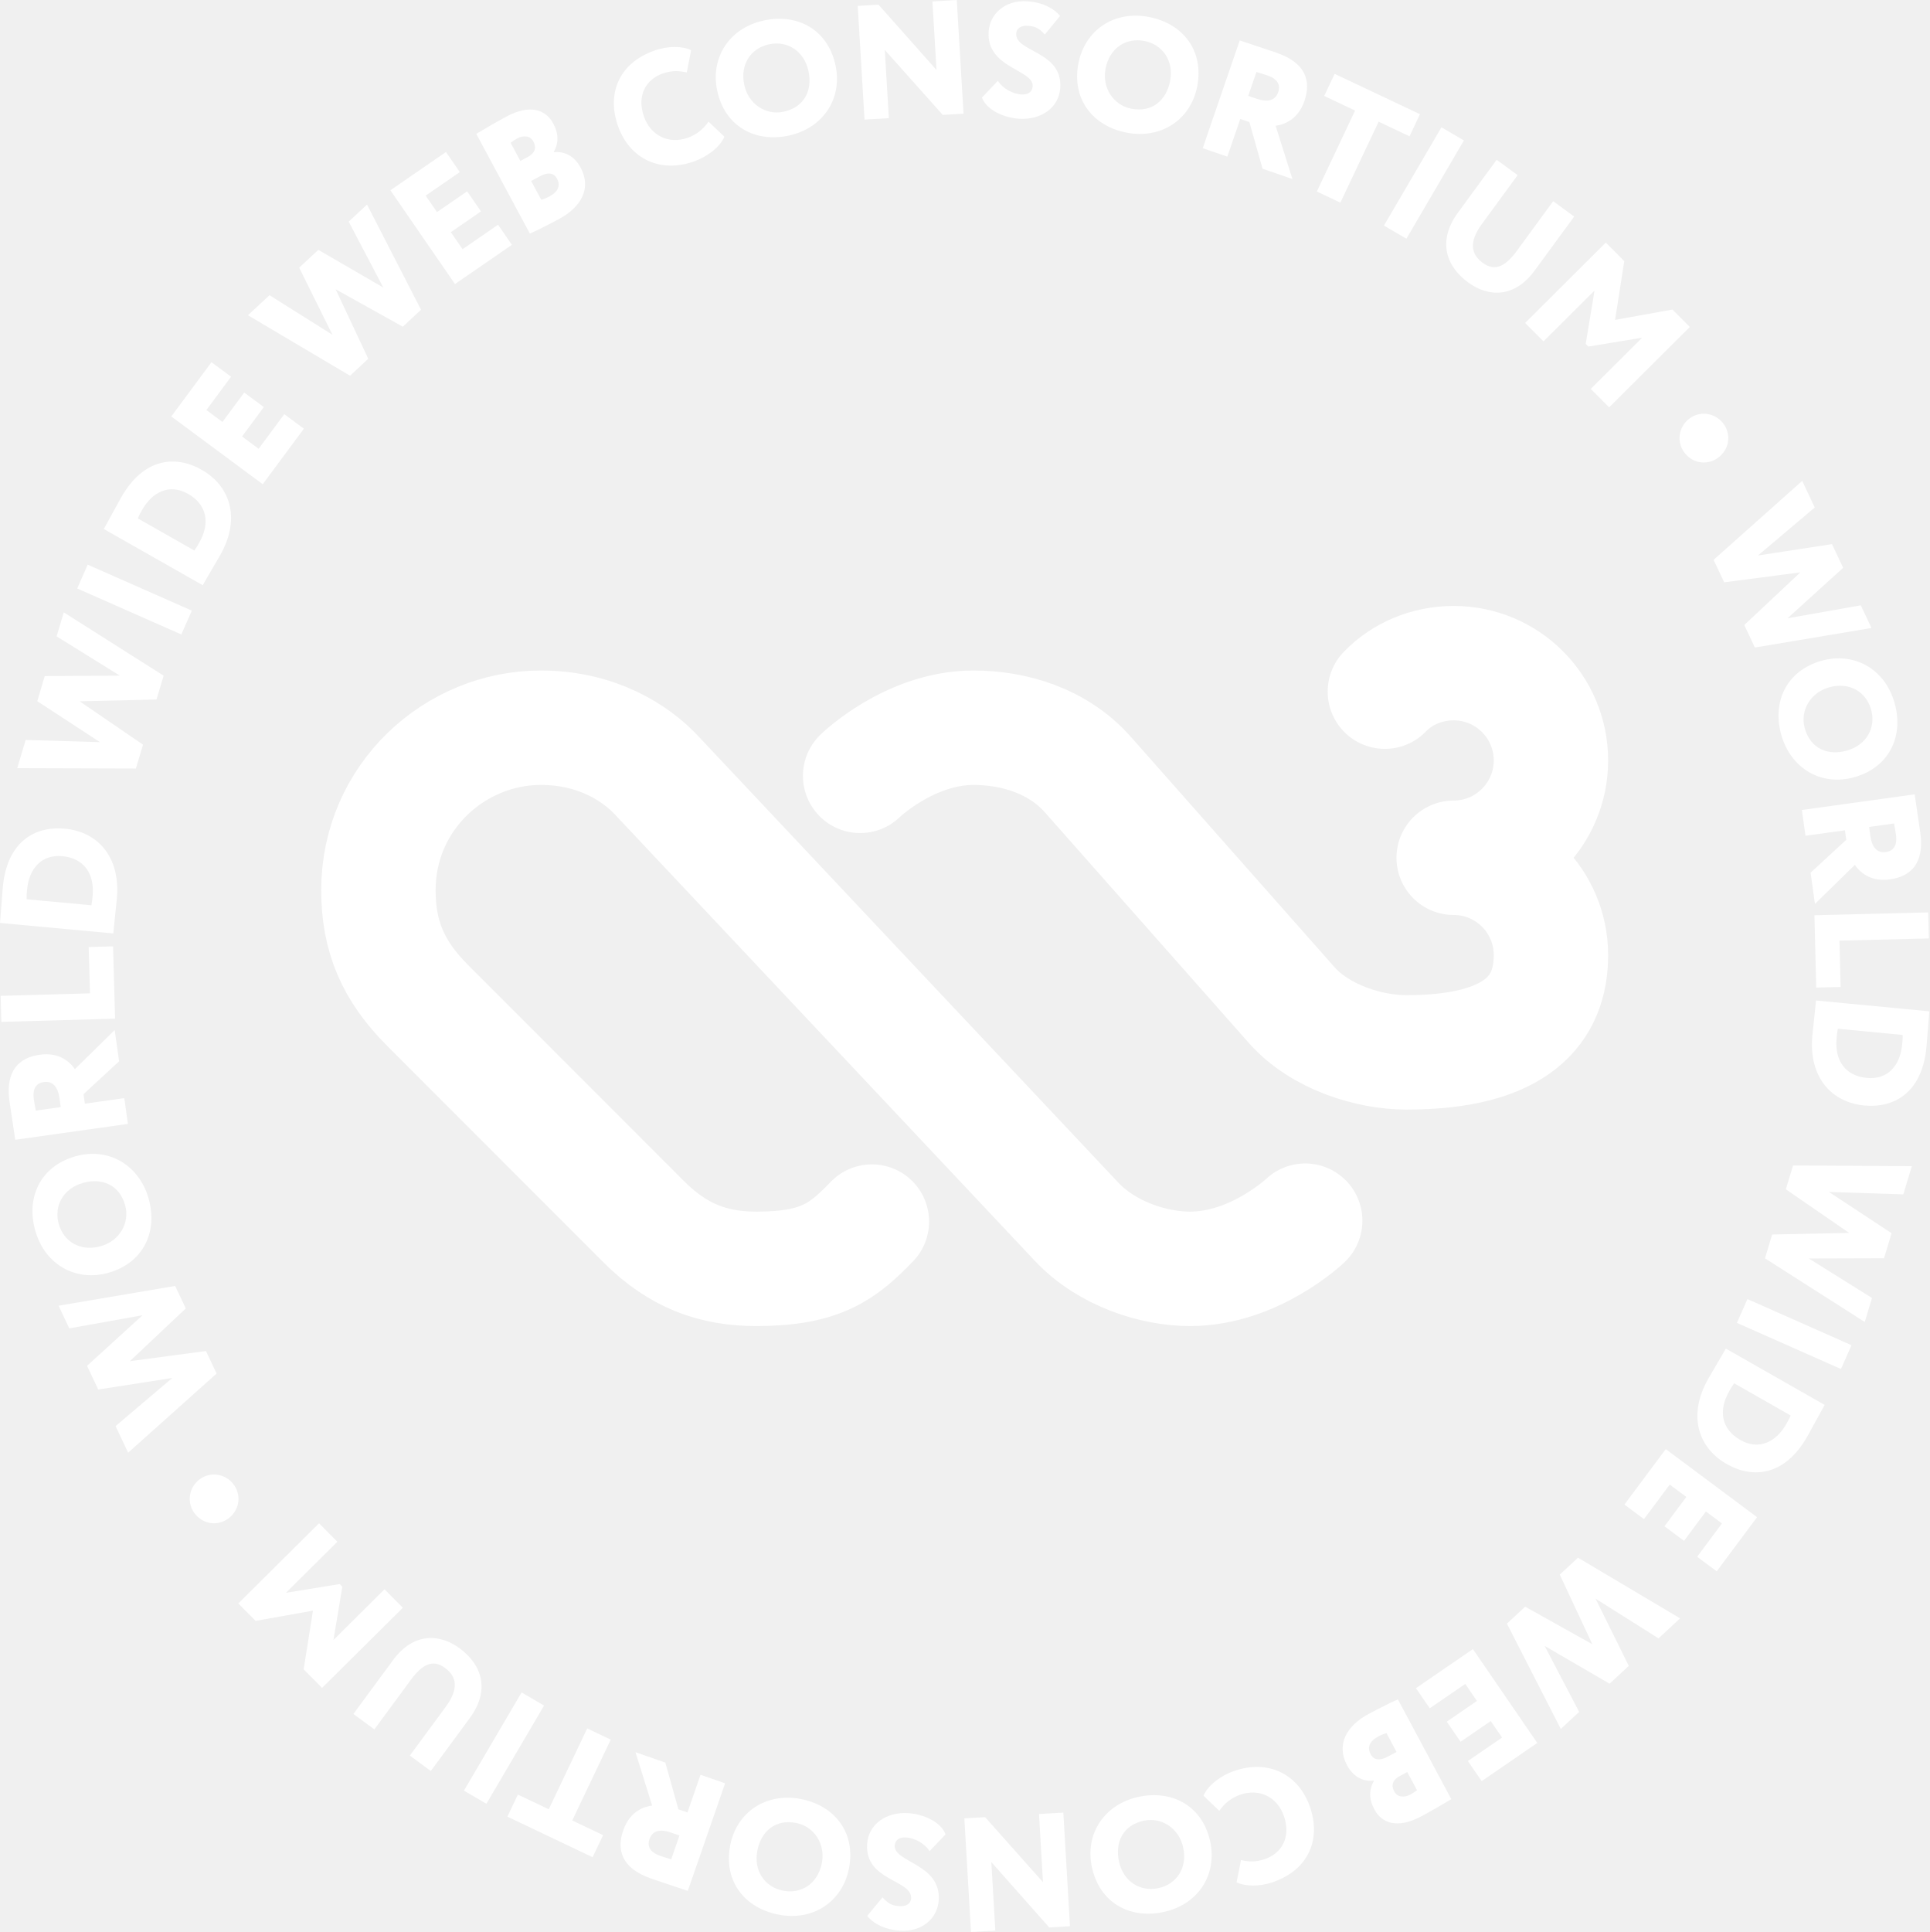
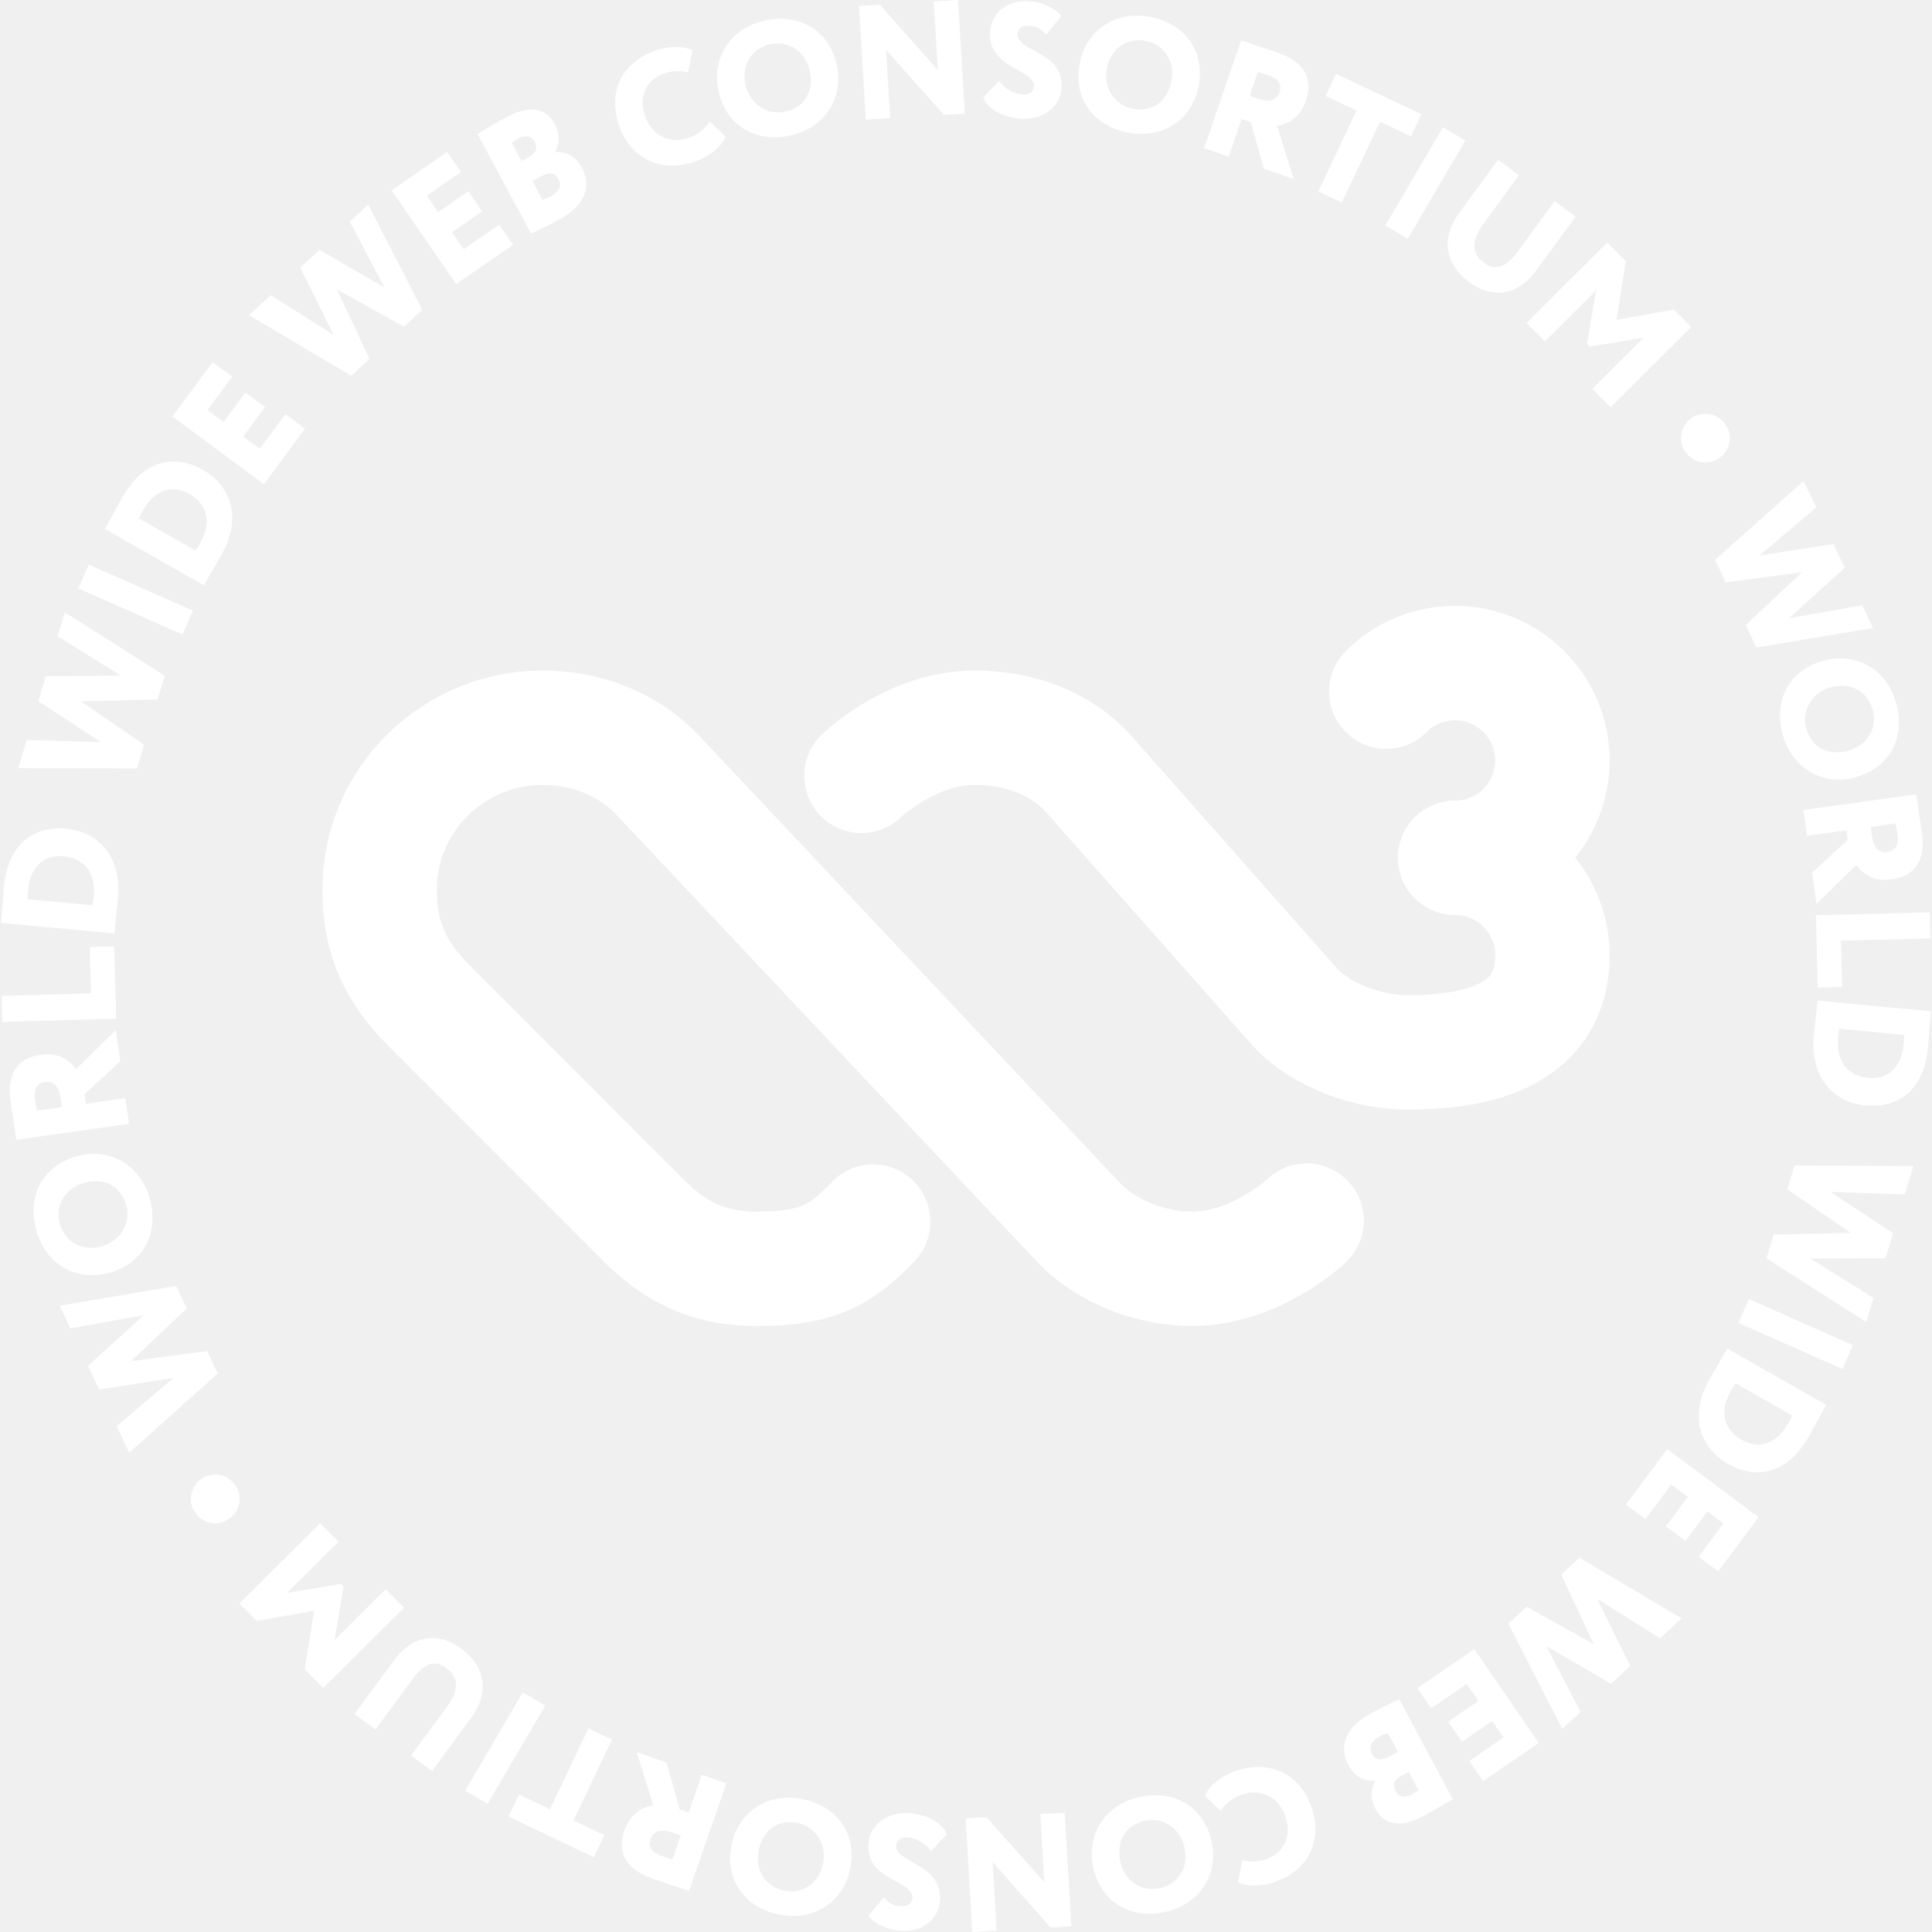
- <svg xmlns="http://www.w3.org/2000/svg" width="59.933" height="60" version="1.1" viewBox="0 0 44.95 45" id="svg98" xml:space="preserve">
+ <svg xmlns="http://www.w3.org/2000/svg" width="120" height="120" version="1.1" viewBox="0 0 120 120" id="svg98" xml:space="preserve">
  <defs id="defs102" />
-   <g aria-label="WORLD WIDE WEB CONSORTIUM" transform="matrix(0.2006539,0,0,0.2006539,-12.65709,-13.28465)" id="g96">
-     <path id="polygon4" style="fill:#ffffff;fill-opacity:1" d="M 76.496,231.749 77.958,234.836 88.229,225.649 86.993,223.037 78.152,224.216 84.65,218.091 83.414,215.48 69.879,217.775 71.124,220.403 79.634,218.877 73.184,224.754 74.484,227.5 83.083,226.163 Z" />
-     <path d="M 75.677,213.949 C 79.73,212.795 81.431,209.187 80.33,205.318 79.226,201.449 75.678,199.335 71.827,200.434 67.776,201.588 66.074,205.195 67.176,209.063 68.33,213.116 71.99,215.001 75.677,213.949 Z M 69.901,208.289 C 69.317,206.234 70.383,204.184 72.707,203.521 74.851,202.91 76.916,203.678 77.604,206.094 78.183,208.128 76.979,210.24 74.799,210.861 72.473,211.525 70.501,210.396 69.901,208.289 Z" style="fill:#ffffff;fill-opacity:1" id="path6" />
-     <path d="M 77.51,193.678 72.932,194.324 72.776,193.222 76.908,189.398 76.395,185.774 71.775,190.313 C 71.32,189.653 70.119,188.296 67.691,188.64 65.278,188.98 63.683,190.5 64.185,194.069 64.237,194.444 64.747,197.783 64.85,198.512 L 77.931,196.669 77.51,193.678 Z M 67.231,195.126 C 67.125,194.513 67.073,194.274 67.01,193.822 66.807,192.385 67.445,191.913 68.175,191.811 69.277,191.656 69.815,192.495 69.977,193.635 L 70.13,194.718 Z" style="fill:#ffffff;fill-opacity:1" id="path8" />
-     <path id="polygon10" style="fill:#ffffff;fill-opacity:1" d="M 63.235,184.825 76.441,184.453 76.207,176.058 73.377,176.138 73.528,181.515 63.152,181.805 Z" />
-     <path d="M 76.267,174.239 C 76.383,172.98 76.579,171.253 76.644,170.557 77.107,165.538 74.295,162.736 70.611,162.4 67.115,162.075 63.89,163.92 63.406,169.183 63.326,170.047 63.167,172.383 63.103,173.079 L 63.079,173.343 76.237,174.558 76.267,174.239 Z M 73.833,170.203 C 73.794,170.635 73.769,170.899 73.695,171.29 L 66.176,170.596 C 66.153,170.215 66.192,169.801 66.223,169.481 66.447,167.037 67.891,165.371 70.316,165.593 72.816,165.826 74.073,167.608 73.833,170.203 Z" style="fill:#ffffff;fill-opacity:1" id="path12" />
-     <path id="polygon14" style="fill:#ffffff;fill-opacity:1" d="M 66.059,152.102 65.079,155.374 78.857,155.415 79.684,152.65 72.325,147.613 81.251,147.405 82.079,144.64 70.485,137.291 69.652,140.075 76.998,144.635 68.275,144.687 67.405,147.6 74.69,152.357 Z" />
-     <path id="rect16" style="fill:#ffffff;fill-opacity:1" transform="rotate(-66.18191,78.69792,135.8039)" d="M 77.187,129.196 H 80.209 V 142.411 H 77.187 Z" />
-     <path d="M 86.776,133.86 C 87.403,132.76 88.293,131.269 88.639,130.661 91.127,126.279 89.717,122.569 86.499,120.742 83.447,119.01 79.751,119.362 77.142,123.958 76.711,124.713 75.606,126.777 75.261,127.382 L 75.131,127.613 86.619,134.138 86.776,133.86 Z M 85.65,130.114 79.084,126.384 C 79.219,126.03 79.426,125.668 79.584,125.39 80.797,123.257 82.798,122.33 84.915,123.534 87.098,124.774 87.507,126.917 86.221,129.182 86.008,129.559 85.877,129.788 85.65,130.114 Z" style="fill:#ffffff;fill-opacity:1" id="path18" />
-     <path id="polygon20" style="fill:#ffffff;fill-opacity:1" d="M 82.969,114.547 93.584,122.415 98.362,115.969 96.087,114.283 93.108,118.301 91.183,116.875 93.71,113.462 91.437,111.775 88.906,115.189 87.042,113.806 89.908,109.937 87.633,108.252 Z" />
-     <path id="polygon22" style="fill:#ffffff;fill-opacity:1" d="M 94.37,100.474 91.869,102.8 103.724,109.819 105.838,107.854 102.048,99.782 109.849,104.13 111.964,102.161 105.694,89.954 103.565,91.931 107.584,99.586 100.04,95.208 97.814,97.277 101.681,105.07 Z" />
-     <path id="polygon24" style="fill:#ffffff;fill-opacity:1" d="M 108.406,88.293 115.906,99.179 122.514,94.627 120.907,92.292 116.785,95.132 115.424,93.158 118.923,90.747 117.317,88.415 113.819,90.826 112.501,88.915 116.466,86.181 114.859,83.85 Z" />
-     <path d="M 127.995,91.622 C 130.524,90.263 131.803,88.097 130.489,85.653 129.684,84.155 128.414,83.746 127.396,83.885 L 127.378,83.852 C 127.94,82.822 127.967,81.757 127.315,80.542 126.447,78.931 124.629,78.258 121.853,79.75 120.587,80.431 119.011,81.364 118.38,81.745 L 124.6,93.318 C 125.317,93.018 126.883,92.219 127.995,91.622 Z M 127.757,86.948 C 128.177,87.731 127.903,88.456 126.871,89.01 126.372,89.279 126.13,89.345 125.92,89.394 L 124.75,87.215 125.781,86.662 C 126.645,86.197 127.363,86.217 127.757,86.948 Z M 123.497,84.888 122.363,82.777 C 122.644,82.583 122.826,82.442 123.158,82.264 123.807,81.913 124.628,81.923 125.003,82.621 125.459,83.47 125.062,84.048 124.38,84.414 Z" style="fill:#ffffff;fill-opacity:1" id="path26" />
-     <path d="M 143.641,84.95 C 145.329,84.353 146.735,83.175 147.185,82.073 L 145.343,80.323 C 144.729,81.243 143.851,81.873 142.962,82.191 140.721,82.982 138.637,81.96 137.854,79.754 136.984,77.299 138.081,75.428 140.004,74.748 141.179,74.331 141.999,74.443 142.82,74.611 L 143.325,72.028 C 142.32,71.563 140.713,71.494 139.058,72.08 134.771,73.599 133.563,77.251 134.83,80.826 136.207,84.704 139.782,86.32 143.641,84.95 Z" style="fill:#ffffff;fill-opacity:1" id="path28" />
-     <path d="M 154.645,81.949 C 158.578,81.111 160.926,77.716 160.091,73.8 159.215,69.682 155.731,67.739 151.798,68.578 147.68,69.454 145.553,72.974 146.35,76.725 147.228,80.844 150.71,82.786 154.645,81.949 Z M 152.388,71.346 C 154.476,70.902 156.45,72.105 156.953,74.469 157.417,76.649 156.511,78.655 154.055,79.177 151.986,79.618 149.962,78.273 149.492,76.057 148.988,73.693 150.245,71.803 152.388,71.346 Z" style="fill:#ffffff;fill-opacity:1" id="path30" />
-     <path id="polygon32" style="fill:#ffffff;fill-opacity:1" d="M 171.34,66.375 171.816,74.331 165.081,66.748 162.669,66.892 163.457,80.087 166.283,79.92 165.81,72.002 172.541,79.545 174.954,79.403 174.168,66.207 Z" />
-     <path d="M 181.671,77.171 C 180.748,77.109 179.626,76.602 178.936,75.592 L 177.089,77.534 C 177.636,78.988 179.64,79.875 181.411,79.99 183.955,80.155 186.035,78.702 186.184,76.404 186.463,72.108 180.928,72.278 181.07,70.093 181.109,69.491 181.622,69.145 182.452,69.201 183.431,69.262 183.844,69.631 184.391,70.214 L 186.158,68.059 C 185.387,67.12 184.066,66.467 182.372,66.356 179.734,66.186 177.998,67.85 177.868,69.885 177.592,74.142 183.108,74.255 182.98,76.232 182.94,76.855 182.461,77.221 181.671,77.171 Z" style="fill:#ffffff;fill-opacity:1" id="path34" />
-     <path d="M 193.876,81.6 C 197.825,82.375 201.315,80.169 202.084,76.239 202.891,72.106 200.451,68.954 196.501,68.182 192.368,67.371 189.03,69.781 188.294,73.542 187.486,77.676 189.929,80.828 193.876,81.6 Z M 191.445,74.16 C 191.91,71.787 193.807,70.541 195.957,70.963 198.052,71.372 199.398,73.252 198.934,75.625 198.507,77.81 196.886,79.304 194.421,78.82 192.345,78.414 191.011,76.383 191.445,74.16 Z" style="fill:#ffffff;fill-opacity:1" id="path36" />
-     <path d="M 207.087,80.012 208.14,80.372 209.674,85.794 213.139,86.985 211.19,80.804 C 211.986,80.696 213.739,80.24 214.538,77.917 215.329,75.612 214.697,73.498 211.285,72.325 210.928,72.204 207.718,71.141 207.021,70.902 L 202.725,83.406 205.583,84.388 207.087,80.012 Z M 208.959,74.564 C 209.555,74.748 209.794,74.811 210.221,74.956 211.598,75.428 211.728,76.213 211.488,76.911 211.125,77.964 210.133,78.061 209.044,77.688 L 208.008,77.332 Z" style="fill:#ffffff;fill-opacity:1" id="path38" />
-     <path id="polygon40" style="fill:#ffffff;fill-opacity:1" d="M 218.042,74.781 216.829,77.345 220.418,79.039 215.975,88.436 218.709,89.727 223.15,80.332 226.738,82.027 227.948,79.464 Z" />
-     <path id="rect42" style="fill:#ffffff;fill-opacity:1" transform="rotate(-59.6634,228.408,87.45101)" d="M 221.8,85.941 H 235.016 V 88.961 H 221.8 Z" />
-     <path d="M 233.557,99.001 C 235.845,100.674 238.886,100.865 241.271,97.603 L 245.855,91.345 243.416,89.56 239.191,95.333 C 237.942,97.039 236.709,97.798 235.231,96.716 233.526,95.467 233.946,93.835 235.163,92.174 L 239.29,86.538 236.852,84.754 232.348,90.907 C 230.062,94.031 230.817,96.994 233.557,99.001 Z" style="fill:#ffffff;fill-opacity:1" id="path44" />
-     <path id="polygon46" style="fill:#ffffff;fill-opacity:1" d="M 251.671,96.52 249.526,94.365 240.16,103.696 242.291,105.834 248.219,99.931 247.191,106.126 247.498,106.435 253.75,105.404 247.781,111.348 249.914,113.49 259.282,104.161 257.268,102.14 250.602,103.34 Z" />
-     <path id="polygon48" style="fill:#ffffff;fill-opacity:1" d="M 273.785,125.117 272.329,122.026 262.042,131.192 263.272,133.804 272.114,132.645 265.605,138.756 266.835,141.37 280.372,139.103 279.134,136.472 270.621,137.979 277.083,132.119 275.788,129.368 267.188,130.689 Z" />
-     <path d="M 274.563,142.911 C 270.513,144.061 268.807,147.662 269.906,151.529 271.003,155.398 274.544,157.512 278.393,156.42 282.444,155.271 284.149,151.668 283.052,147.801 281.905,143.752 278.249,141.867 274.563,142.911 Z M 280.329,148.573 C 280.91,150.625 279.844,152.675 277.519,153.334 275.377,153.942 273.315,153.173 272.629,150.757 272.053,148.723 273.259,146.615 275.437,145.998 277.762,145.338 279.73,146.466 280.329,148.573 Z" style="fill:#ffffff;fill-opacity:1" id="path50" />
-     <path d="M 272.709,163.222 277.291,162.587 277.444,163.691 273.303,167.506 273.808,171.134 278.44,166.603 C 278.893,167.263 280.093,168.622 282.524,168.285 284.937,167.949 286.537,166.43 286.041,162.858 285.99,162.485 285.485,159.142 285.386,158.413 L 272.292,160.23 272.709,163.222 Z M 282.995,161.794 C 283.1,162.408 283.153,162.65 283.215,163.097 283.413,164.538 282.774,165.007 282.045,165.111 280.941,165.264 280.407,164.423 280.247,163.281 L 280.098,162.197 282.995,161.794 Z" style="fill:#ffffff;fill-opacity:1" id="path52" />
-     <path id="polygon54" style="fill:#ffffff;fill-opacity:1" d="M 286.957,172.119 273.749,172.449 273.957,180.845 276.79,180.775 276.656,175.396 287.034,175.14 Z" />
-     <path d="M 273.934,182.346 273.903,182.665 C 273.783,183.926 273.58,185.651 273.513,186.349 273.035,191.368 275.838,194.18 279.525,194.53 283.022,194.865 286.252,193.029 286.756,187.765 286.837,186.9 287.004,184.563 287.07,183.868 L 287.096,183.604 273.934,182.346 Z M 283.937,187.458 C 283.704,189.903 282.255,191.566 279.83,191.333 277.329,191.094 276.076,189.306 276.324,186.713 276.366,186.279 276.39,186.015 276.467,185.623 L 283.986,186.343 C 284.007,186.723 283.968,187.137 283.937,187.458 Z" style="fill:#ffffff;fill-opacity:1" id="path56" />
-     <path id="polygon58" style="fill:#ffffff;fill-opacity:1" d="M 284.069,204.849 285.058,201.576 271.267,201.494 270.43,204.261 277.782,209.325 268.844,209.506 268.007,212.274 279.593,219.665 280.433,216.879 273.094,212.292 281.828,212.266 282.706,209.355 275.429,204.568 Z" />
-     <path id="rect60" style="fill:#ffffff;fill-opacity:1" transform="rotate(-66.09787,271.4003,221.0634)" d="M 269.89,214.455 H 272.911 V 227.671 H 269.89 Z" />
-     <path d="M 263.302,223.03 C 262.675,224.129 261.783,225.618 261.436,226.227 258.94,230.605 260.346,234.317 263.56,236.149 266.61,237.888 270.309,237.541 272.924,232.948 273.353,232.191 274.464,230.131 274.809,229.523 L 274.943,229.293 263.46,222.751 Z M 264.425,226.776 270.985,230.515 C 270.847,230.872 270.64,231.233 270.482,231.513 269.267,233.644 267.264,234.567 265.148,233.361 262.967,232.118 262.56,229.973 263.85,227.71 264.065,227.333 264.195,227.102 264.425,226.776 Z" style="fill:#ffffff;fill-opacity:1" id="path62" />
-     <path id="polygon64" style="fill:#ffffff;fill-opacity:1" d="M 267.089,242.321 256.486,234.42 251.688,240.856 253.958,242.548 256.951,238.535 258.876,239.971 256.335,243.376 258.607,245.07 261.148,241.661 263.01,243.051 260.131,246.915 262.403,248.607 Z" />
-     <path id="polygon66" style="fill:#ffffff;fill-opacity:1" d="M 255.646,256.388 258.152,254.064 246.299,247.026 244.18,248.989 247.962,257.07 240.163,252.712 238.044,254.677 244.299,266.901 246.433,264.924 242.421,257.261 249.966,261.651 252.195,259.584 248.335,251.78 Z" />
-     <path id="polygon68" style="fill:#ffffff;fill-opacity:1" d="M 241.569,268.528 234.095,257.634 227.481,262.172 229.083,264.506 233.207,261.677 234.562,263.654 231.061,266.058 232.663,268.39 236.164,265.988 237.48,267.903 233.51,270.626 235.113,272.959 Z" />
-     <path d="M 221.991,265.164 C 219.462,266.516 218.178,268.68 219.486,271.126 220.286,272.622 221.557,273.037 222.576,272.898 L 222.593,272.931 C 222.031,273.96 221.999,275.026 222.65,276.239 223.513,277.853 225.332,278.53 228.111,277.043 229.376,276.368 230.954,275.437 231.586,275.055 L 225.389,263.473 C 224.671,263.774 223.105,264.567 221.991,265.164 Z M 222.22,269.835 C 221.803,269.052 222.078,268.328 223.11,267.776 223.608,267.507 223.851,267.443 224.063,267.394 L 225.228,269.574 224.197,270.126 C 223.331,270.588 222.612,270.567 222.22,269.835 Z M 226.474,271.903 227.604,274.018 C 227.323,274.212 227.141,274.353 226.809,274.528 226.16,274.875 225.339,274.866 224.966,274.167 224.513,273.318 224.908,272.74 225.594,272.376 Z" style="fill:#ffffff;fill-opacity:1" id="path70" />
-     <path d="M 206.364,271.785 C 204.674,272.379 203.266,273.556 202.815,274.656 L 204.651,276.409 C 205.269,275.493 206.148,274.863 207.04,274.55 209.282,273.759 211.365,274.786 212.143,276.994 213.007,279.45 211.903,281.321 209.98,281.998 208.807,282.41 207.987,282.3 207.168,282.128 L 206.654,284.709 C 207.659,285.176 209.265,285.251 210.921,284.668 215.213,283.156 216.428,279.506 215.168,275.928 213.802,272.048 210.23,270.425 206.364,271.785 Z" style="fill:#ffffff;fill-opacity:1" id="path72" />
-     <path d="M 195.317,274.778 C 191.38,275.607 189.027,279.001 189.851,282.918 190.721,287.04 194.201,288.991 198.139,288.16 202.26,287.292 204.395,283.774 203.603,280.019 202.735,275.899 199.255,273.95 195.317,274.778 Z M 197.554,285.388 C 195.466,285.827 193.491,284.623 192.995,282.257 192.535,280.075 193.442,278.069 195.902,277.551 197.973,277.114 199.993,278.464 200.461,280.683 200.96,283.048 199.698,284.935 197.554,285.388 Z" style="fill:#ffffff;fill-opacity:1" id="path74" />
-     <path id="polygon76" style="fill:#ffffff;fill-opacity:1" d="M 183.716,276.777 184.177,284.692 177.46,277.145 175.049,277.284 175.818,290.473 178.646,290.309 178.181,282.359 184.899,289.942 187.312,289.802 186.541,276.614 Z" />
-     <path d="M 168.279,279.499 C 169.202,279.56 170.323,280.072 171.014,281.083 L 172.866,279.143 C 172.319,277.685 170.315,276.795 168.542,276.677 165.998,276.505 163.913,277.958 163.761,280.257 163.474,284.557 169.014,284.393 168.867,286.582 168.827,287.184 168.312,287.53 167.48,287.474 166.503,287.408 166.09,287.04 165.543,286.455 L 163.771,288.608 C 164.542,289.55 165.861,290.206 167.557,290.321 170.195,290.494 171.936,288.833 172.073,286.797 172.357,282.536 166.834,282.413 166.966,280.433 167.008,279.811 167.485,279.447 168.279,279.499 Z" style="fill:#ffffff;fill-opacity:1" id="path78" />
-     <path d="M 156.08,275.04 C 152.135,274.264 148.641,276.463 147.867,280.389 147.053,284.52 149.492,287.674 153.439,288.451 157.568,289.267 160.909,286.865 161.65,283.106 162.466,278.975 160.027,275.817 156.08,275.04 Z M 158.501,282.484 C 158.035,284.855 156.134,286.098 153.985,285.674 151.892,285.261 150.55,283.382 151.017,281.011 151.448,278.824 153.069,277.334 155.532,277.819 157.608,278.228 158.939,280.261 158.501,282.484 Z" style="fill:#ffffff;fill-opacity:1" id="path80" />
-     <path d="M 142.899,276.597 141.846,276.231 140.327,270.807 136.866,269.607 138.798,275.795 C 138.003,275.899 136.248,276.35 135.443,278.667 134.645,280.971 135.271,283.086 138.678,284.268 139.036,284.392 142.242,285.463 142.938,285.704 L 147.27,273.216 144.413,272.225 Z M 141.011,282.04 C 140.416,281.852 140.178,281.79 139.751,281.641 138.375,281.163 138.248,280.381 138.489,279.686 138.854,278.631 139.845,278.537 140.935,278.914 L 141.971,279.273 141.011,282.04 Z" style="fill:#ffffff;fill-opacity:1" id="path82" />
-     <path id="polygon84" style="fill:#ffffff;fill-opacity:1" d="M 123.208,274.523 121.992,277.083 131.885,281.793 133.105,279.235 129.521,277.529 133.989,268.144 131.258,266.844 126.792,276.229 Z" />
-     <path id="rect86" style="fill:#ffffff;fill-opacity:1" transform="rotate(-59.57622,121.5978,269.1273)" d="M 114.989,267.617 H 128.207 V 270.638 H 114.989 Z" />
-     <path d="M 116.437,257.536 C 114.155,255.857 111.112,255.658 108.715,258.914 L 104.111,265.164 106.546,266.957 110.79,261.191 C 112.044,259.488 113.282,258.733 114.757,259.82 116.462,261.075 116.033,262.706 114.813,264.364 L 110.666,269.994 113.101,271.785 117.626,265.639 C 119.923,262.52 119.175,259.554 116.437,257.536 Z" style="fill:#ffffff;fill-opacity:1" id="path88" />
-     <path id="polygon90" style="fill:#ffffff;fill-opacity:1" d="M 98.336,259.985 100.476,262.14 109.854,252.835 107.726,250.692 101.793,256.581 102.83,250.393 102.525,250.086 96.276,251.1 102.25,245.174 100.122,243.031 90.748,252.335 92.754,254.358 99.417,253.169 Z" />
-     <path d="M 87.921,237.367 C 86.392,237.367 85.108,238.65 85.108,240.198 85.108,241.727 86.392,243.031 87.921,243.031 89.468,243.031 90.771,241.727 90.771,240.198 90.771,238.65 89.468,237.367 87.921,237.367 Z" style="fill:#ffffff;fill-opacity:1" id="path92" />
-     <path d="M 258.085,117.062 C 258.085,118.591 259.369,119.894 260.898,119.894 262.445,119.894 263.748,118.591 263.748,117.062 263.748,115.514 262.445,114.231 260.898,114.231 259.369,114.231 258.085,115.514 258.085,117.062 Z" style="fill:#ffffff;fill-opacity:1" id="path94" />
+   <g aria-label="WORLD WIDE WEB CONSORTIUM" transform="matrix(0.5350772,0,0,0.5350772,-33.68538,-35.42572)" id="g96">
+     <path id="polygon4" style="fill:#ffffff" d="M 76.496,231.749 77.958,234.836 88.229,225.649 86.993,223.037 78.152,224.216 84.65,218.091 83.414,215.48 69.879,217.775 71.124,220.403 79.634,218.877 73.184,224.754 74.484,227.5 83.083,226.163 Z" />
+     <path d="M 75.677,213.949 C 79.73,212.795 81.431,209.187 80.33,205.318 79.226,201.449 75.678,199.335 71.827,200.434 67.776,201.588 66.074,205.195 67.176,209.063 68.33,213.116 71.99,215.001 75.677,213.949 Z M 69.901,208.289 C 69.317,206.234 70.383,204.184 72.707,203.521 74.851,202.91 76.916,203.678 77.604,206.094 78.183,208.128 76.979,210.24 74.799,210.861 72.473,211.525 70.501,210.396 69.901,208.289 Z" style="fill:#ffffff" id="path6" />
+     <path d="M 77.51,193.678 72.932,194.324 72.776,193.222 76.908,189.398 76.395,185.774 71.775,190.313 C 71.32,189.653 70.119,188.296 67.691,188.64 65.278,188.98 63.683,190.5 64.185,194.069 64.237,194.444 64.747,197.783 64.85,198.512 L 77.931,196.669 77.51,193.678 Z M 67.231,195.126 C 67.125,194.513 67.073,194.274 67.01,193.822 66.807,192.385 67.445,191.913 68.175,191.811 69.277,191.656 69.815,192.495 69.977,193.635 L 70.13,194.718 Z" style="fill:#ffffff" id="path8" />
+     <path id="polygon10" style="fill:#ffffff" d="M 63.235,184.825 76.441,184.453 76.207,176.058 73.377,176.138 73.528,181.515 63.152,181.805 Z" />
+     <path d="M 76.267,174.239 C 76.383,172.98 76.579,171.253 76.644,170.557 77.107,165.538 74.295,162.736 70.611,162.4 67.115,162.075 63.89,163.92 63.406,169.183 63.326,170.047 63.167,172.383 63.103,173.079 L 63.079,173.343 76.237,174.558 76.267,174.239 Z M 73.833,170.203 C 73.794,170.635 73.769,170.899 73.695,171.29 L 66.176,170.596 C 66.153,170.215 66.192,169.801 66.223,169.481 66.447,167.037 67.891,165.371 70.316,165.593 72.816,165.826 74.073,167.608 73.833,170.203 Z" style="fill:#ffffff" id="path12" />
+     <path id="polygon14" style="fill:#ffffff" d="M 66.059,152.102 65.079,155.374 78.857,155.415 79.684,152.65 72.325,147.613 81.251,147.405 82.079,144.64 70.485,137.291 69.652,140.075 76.998,144.635 68.275,144.687 67.405,147.6 74.69,152.357 Z" />
+     <path id="rect16" style="fill:#ffffff" transform="rotate(-66.18191,78.69792,135.8039)" d="M 77.187,129.196 H 80.209 V 142.411 H 77.187 Z" />
+     <path d="M 86.776,133.86 C 87.403,132.76 88.293,131.269 88.639,130.661 91.127,126.279 89.717,122.569 86.499,120.742 83.447,119.01 79.751,119.362 77.142,123.958 76.711,124.713 75.606,126.777 75.261,127.382 L 75.131,127.613 86.619,134.138 86.776,133.86 Z M 85.65,130.114 79.084,126.384 C 79.219,126.03 79.426,125.668 79.584,125.39 80.797,123.257 82.798,122.33 84.915,123.534 87.098,124.774 87.507,126.917 86.221,129.182 86.008,129.559 85.877,129.788 85.65,130.114 Z" style="fill:#ffffff" id="path18" />
+     <path id="polygon20" style="fill:#ffffff" d="M 82.969,114.547 93.584,122.415 98.362,115.969 96.087,114.283 93.108,118.301 91.183,116.875 93.71,113.462 91.437,111.775 88.906,115.189 87.042,113.806 89.908,109.937 87.633,108.252 Z" />
+     <path id="polygon22" style="fill:#ffffff" d="M 94.37,100.474 91.869,102.8 103.724,109.819 105.838,107.854 102.048,99.782 109.849,104.13 111.964,102.161 105.694,89.954 103.565,91.931 107.584,99.586 100.04,95.208 97.814,97.277 101.681,105.07 Z" />
+     <path id="polygon24" style="fill:#ffffff" d="M 108.406,88.293 115.906,99.179 122.514,94.627 120.907,92.292 116.785,95.132 115.424,93.158 118.923,90.747 117.317,88.415 113.819,90.826 112.501,88.915 116.466,86.181 114.859,83.85 Z" />
+     <path d="M 127.995,91.622 C 130.524,90.263 131.803,88.097 130.489,85.653 129.684,84.155 128.414,83.746 127.396,83.885 L 127.378,83.852 C 127.94,82.822 127.967,81.757 127.315,80.542 126.447,78.931 124.629,78.258 121.853,79.75 120.587,80.431 119.011,81.364 118.38,81.745 L 124.6,93.318 C 125.317,93.018 126.883,92.219 127.995,91.622 Z M 127.757,86.948 C 128.177,87.731 127.903,88.456 126.871,89.01 126.372,89.279 126.13,89.345 125.92,89.394 L 124.75,87.215 125.781,86.662 C 126.645,86.197 127.363,86.217 127.757,86.948 Z M 123.497,84.888 122.363,82.777 C 122.644,82.583 122.826,82.442 123.158,82.264 123.807,81.913 124.628,81.923 125.003,82.621 125.459,83.47 125.062,84.048 124.38,84.414 Z" style="fill:#ffffff" id="path26" />
+     <path d="M 143.641,84.95 C 145.329,84.353 146.735,83.175 147.185,82.073 L 145.343,80.323 C 144.729,81.243 143.851,81.873 142.962,82.191 140.721,82.982 138.637,81.96 137.854,79.754 136.984,77.299 138.081,75.428 140.004,74.748 141.179,74.331 141.999,74.443 142.82,74.611 L 143.325,72.028 C 142.32,71.563 140.713,71.494 139.058,72.08 134.771,73.599 133.563,77.251 134.83,80.826 136.207,84.704 139.782,86.32 143.641,84.95 Z" style="fill:#ffffff" id="path28" />
+     <path d="M 154.645,81.949 C 158.578,81.111 160.926,77.716 160.091,73.8 159.215,69.682 155.731,67.739 151.798,68.578 147.68,69.454 145.553,72.974 146.35,76.725 147.228,80.844 150.71,82.786 154.645,81.949 Z M 152.388,71.346 C 154.476,70.902 156.45,72.105 156.953,74.469 157.417,76.649 156.511,78.655 154.055,79.177 151.986,79.618 149.962,78.273 149.492,76.057 148.988,73.693 150.245,71.803 152.388,71.346 Z" style="fill:#ffffff" id="path30" />
+     <path id="polygon32" style="fill:#ffffff" d="M 171.34,66.375 171.816,74.331 165.081,66.748 162.669,66.892 163.457,80.087 166.283,79.92 165.81,72.002 172.541,79.545 174.954,79.403 174.168,66.207 Z" />
+     <path d="M 181.671,77.171 C 180.748,77.109 179.626,76.602 178.936,75.592 L 177.089,77.534 C 177.636,78.988 179.64,79.875 181.411,79.99 183.955,80.155 186.035,78.702 186.184,76.404 186.463,72.108 180.928,72.278 181.07,70.093 181.109,69.491 181.622,69.145 182.452,69.201 183.431,69.262 183.844,69.631 184.391,70.214 L 186.158,68.059 C 185.387,67.12 184.066,66.467 182.372,66.356 179.734,66.186 177.998,67.85 177.868,69.885 177.592,74.142 183.108,74.255 182.98,76.232 182.94,76.855 182.461,77.221 181.671,77.171 Z" style="fill:#ffffff" id="path34" />
+     <path d="M 193.876,81.6 C 197.825,82.375 201.315,80.169 202.084,76.239 202.891,72.106 200.451,68.954 196.501,68.182 192.368,67.371 189.03,69.781 188.294,73.542 187.486,77.676 189.929,80.828 193.876,81.6 Z M 191.445,74.16 C 191.91,71.787 193.807,70.541 195.957,70.963 198.052,71.372 199.398,73.252 198.934,75.625 198.507,77.81 196.886,79.304 194.421,78.82 192.345,78.414 191.011,76.383 191.445,74.16 Z" style="fill:#ffffff" id="path36" />
+     <path d="M 207.087,80.012 208.14,80.372 209.674,85.794 213.139,86.985 211.19,80.804 C 211.986,80.696 213.739,80.24 214.538,77.917 215.329,75.612 214.697,73.498 211.285,72.325 210.928,72.204 207.718,71.141 207.021,70.902 L 202.725,83.406 205.583,84.388 207.087,80.012 Z M 208.959,74.564 C 209.555,74.748 209.794,74.811 210.221,74.956 211.598,75.428 211.728,76.213 211.488,76.911 211.125,77.964 210.133,78.061 209.044,77.688 L 208.008,77.332 Z" style="fill:#ffffff" id="path38" />
+     <path id="polygon40" style="fill:#ffffff" d="M 218.042,74.781 216.829,77.345 220.418,79.039 215.975,88.436 218.709,89.727 223.15,80.332 226.738,82.027 227.948,79.464 Z" />
+     <path id="rect42" style="fill:#ffffff" transform="rotate(-59.6634,228.408,87.45101)" d="M 221.8,85.941 H 235.016 V 88.961 H 221.8 Z" />
+     <path d="M 233.557,99.001 C 235.845,100.674 238.886,100.865 241.271,97.603 L 245.855,91.345 243.416,89.56 239.191,95.333 C 237.942,97.039 236.709,97.798 235.231,96.716 233.526,95.467 233.946,93.835 235.163,92.174 L 239.29,86.538 236.852,84.754 232.348,90.907 C 230.062,94.031 230.817,96.994 233.557,99.001 Z" style="fill:#ffffff" id="path44" />
+     <path id="polygon46" style="fill:#ffffff" d="M 251.671,96.52 249.526,94.365 240.16,103.696 242.291,105.834 248.219,99.931 247.191,106.126 247.498,106.435 253.75,105.404 247.781,111.348 249.914,113.49 259.282,104.161 257.268,102.14 250.602,103.34 Z" />
+     <path id="polygon48" style="fill:#ffffff" d="M 273.785,125.117 272.329,122.026 262.042,131.192 263.272,133.804 272.114,132.645 265.605,138.756 266.835,141.37 280.372,139.103 279.134,136.472 270.621,137.979 277.083,132.119 275.788,129.368 267.188,130.689 Z" />
+     <path d="M 274.563,142.911 C 270.513,144.061 268.807,147.662 269.906,151.529 271.003,155.398 274.544,157.512 278.393,156.42 282.444,155.271 284.149,151.668 283.052,147.801 281.905,143.752 278.249,141.867 274.563,142.911 Z M 280.329,148.573 C 280.91,150.625 279.844,152.675 277.519,153.334 275.377,153.942 273.315,153.173 272.629,150.757 272.053,148.723 273.259,146.615 275.437,145.998 277.762,145.338 279.73,146.466 280.329,148.573 Z" style="fill:#ffffff" id="path50" />
+     <path d="M 272.709,163.222 277.291,162.587 277.444,163.691 273.303,167.506 273.808,171.134 278.44,166.603 C 278.893,167.263 280.093,168.622 282.524,168.285 284.937,167.949 286.537,166.43 286.041,162.858 285.99,162.485 285.485,159.142 285.386,158.413 L 272.292,160.23 272.709,163.222 Z M 282.995,161.794 C 283.1,162.408 283.153,162.65 283.215,163.097 283.413,164.538 282.774,165.007 282.045,165.111 280.941,165.264 280.407,164.423 280.247,163.281 L 280.098,162.197 282.995,161.794 Z" style="fill:#ffffff" id="path52" />
+     <path id="polygon54" style="fill:#ffffff" d="M 286.957,172.119 273.749,172.449 273.957,180.845 276.79,180.775 276.656,175.396 287.034,175.14 Z" />
+     <path d="M 273.934,182.346 273.903,182.665 C 273.783,183.926 273.58,185.651 273.513,186.349 273.035,191.368 275.838,194.18 279.525,194.53 283.022,194.865 286.252,193.029 286.756,187.765 286.837,186.9 287.004,184.563 287.07,183.868 L 287.096,183.604 273.934,182.346 Z M 283.937,187.458 C 283.704,189.903 282.255,191.566 279.83,191.333 277.329,191.094 276.076,189.306 276.324,186.713 276.366,186.279 276.39,186.015 276.467,185.623 L 283.986,186.343 C 284.007,186.723 283.968,187.137 283.937,187.458 Z" style="fill:#ffffff" id="path56" />
+     <path id="polygon58" style="fill:#ffffff" d="M 284.069,204.849 285.058,201.576 271.267,201.494 270.43,204.261 277.782,209.325 268.844,209.506 268.007,212.274 279.593,219.665 280.433,216.879 273.094,212.292 281.828,212.266 282.706,209.355 275.429,204.568 Z" />
+     <path id="rect60" style="fill:#ffffff" transform="rotate(-66.09787,271.4003,221.0634)" d="M 269.89,214.455 H 272.911 V 227.671 H 269.89 Z" />
+     <path d="M 263.302,223.03 C 262.675,224.129 261.783,225.618 261.436,226.227 258.94,230.605 260.346,234.317 263.56,236.149 266.61,237.888 270.309,237.541 272.924,232.948 273.353,232.191 274.464,230.131 274.809,229.523 L 274.943,229.293 263.46,222.751 Z M 264.425,226.776 270.985,230.515 C 270.847,230.872 270.64,231.233 270.482,231.513 269.267,233.644 267.264,234.567 265.148,233.361 262.967,232.118 262.56,229.973 263.85,227.71 264.065,227.333 264.195,227.102 264.425,226.776 Z" style="fill:#ffffff" id="path62" />
+     <path id="polygon64" style="fill:#ffffff" d="M 267.089,242.321 256.486,234.42 251.688,240.856 253.958,242.548 256.951,238.535 258.876,239.971 256.335,243.376 258.607,245.07 261.148,241.661 263.01,243.051 260.131,246.915 262.403,248.607 Z" />
+     <path id="polygon66" style="fill:#ffffff" d="M 255.646,256.388 258.152,254.064 246.299,247.026 244.18,248.989 247.962,257.07 240.163,252.712 238.044,254.677 244.299,266.901 246.433,264.924 242.421,257.261 249.966,261.651 252.195,259.584 248.335,251.78 Z" />
+     <path id="polygon68" style="fill:#ffffff" d="M 241.569,268.528 234.095,257.634 227.481,262.172 229.083,264.506 233.207,261.677 234.562,263.654 231.061,266.058 232.663,268.39 236.164,265.988 237.48,267.903 233.51,270.626 235.113,272.959 Z" />
+     <path d="M 221.991,265.164 C 219.462,266.516 218.178,268.68 219.486,271.126 220.286,272.622 221.557,273.037 222.576,272.898 L 222.593,272.931 C 222.031,273.96 221.999,275.026 222.65,276.239 223.513,277.853 225.332,278.53 228.111,277.043 229.376,276.368 230.954,275.437 231.586,275.055 L 225.389,263.473 C 224.671,263.774 223.105,264.567 221.991,265.164 Z M 222.22,269.835 C 221.803,269.052 222.078,268.328 223.11,267.776 223.608,267.507 223.851,267.443 224.063,267.394 L 225.228,269.574 224.197,270.126 C 223.331,270.588 222.612,270.567 222.22,269.835 Z M 226.474,271.903 227.604,274.018 C 227.323,274.212 227.141,274.353 226.809,274.528 226.16,274.875 225.339,274.866 224.966,274.167 224.513,273.318 224.908,272.74 225.594,272.376 Z" style="fill:#ffffff" id="path70" />
+     <path d="M 206.364,271.785 C 204.674,272.379 203.266,273.556 202.815,274.656 L 204.651,276.409 C 205.269,275.493 206.148,274.863 207.04,274.55 209.282,273.759 211.365,274.786 212.143,276.994 213.007,279.45 211.903,281.321 209.98,281.998 208.807,282.41 207.987,282.3 207.168,282.128 L 206.654,284.709 C 207.659,285.176 209.265,285.251 210.921,284.668 215.213,283.156 216.428,279.506 215.168,275.928 213.802,272.048 210.23,270.425 206.364,271.785 Z" style="fill:#ffffff" id="path72" />
+     <path d="M 195.317,274.778 C 191.38,275.607 189.027,279.001 189.851,282.918 190.721,287.04 194.201,288.991 198.139,288.16 202.26,287.292 204.395,283.774 203.603,280.019 202.735,275.899 199.255,273.95 195.317,274.778 Z M 197.554,285.388 C 195.466,285.827 193.491,284.623 192.995,282.257 192.535,280.075 193.442,278.069 195.902,277.551 197.973,277.114 199.993,278.464 200.461,280.683 200.96,283.048 199.698,284.935 197.554,285.388 Z" style="fill:#ffffff" id="path74" />
+     <path id="polygon76" style="fill:#ffffff" d="M 183.716,276.777 184.177,284.692 177.46,277.145 175.049,277.284 175.818,290.473 178.646,290.309 178.181,282.359 184.899,289.942 187.312,289.802 186.541,276.614 Z" />
+     <path d="M 168.279,279.499 C 169.202,279.56 170.323,280.072 171.014,281.083 L 172.866,279.143 C 172.319,277.685 170.315,276.795 168.542,276.677 165.998,276.505 163.913,277.958 163.761,280.257 163.474,284.557 169.014,284.393 168.867,286.582 168.827,287.184 168.312,287.53 167.48,287.474 166.503,287.408 166.09,287.04 165.543,286.455 L 163.771,288.608 C 164.542,289.55 165.861,290.206 167.557,290.321 170.195,290.494 171.936,288.833 172.073,286.797 172.357,282.536 166.834,282.413 166.966,280.433 167.008,279.811 167.485,279.447 168.279,279.499 Z" style="fill:#ffffff" id="path78" />
+     <path d="M 156.08,275.04 C 152.135,274.264 148.641,276.463 147.867,280.389 147.053,284.52 149.492,287.674 153.439,288.451 157.568,289.267 160.909,286.865 161.65,283.106 162.466,278.975 160.027,275.817 156.08,275.04 Z M 158.501,282.484 C 158.035,284.855 156.134,286.098 153.985,285.674 151.892,285.261 150.55,283.382 151.017,281.011 151.448,278.824 153.069,277.334 155.532,277.819 157.608,278.228 158.939,280.261 158.501,282.484 Z" style="fill:#ffffff" id="path80" />
+     <path d="M 142.899,276.597 141.846,276.231 140.327,270.807 136.866,269.607 138.798,275.795 C 138.003,275.899 136.248,276.35 135.443,278.667 134.645,280.971 135.271,283.086 138.678,284.268 139.036,284.392 142.242,285.463 142.938,285.704 L 147.27,273.216 144.413,272.225 Z M 141.011,282.04 C 140.416,281.852 140.178,281.79 139.751,281.641 138.375,281.163 138.248,280.381 138.489,279.686 138.854,278.631 139.845,278.537 140.935,278.914 L 141.971,279.273 141.011,282.04 Z" style="fill:#ffffff" id="path82" />
+     <path id="polygon84" style="fill:#ffffff" d="M 123.208,274.523 121.992,277.083 131.885,281.793 133.105,279.235 129.521,277.529 133.989,268.144 131.258,266.844 126.792,276.229 Z" />
+     <path id="rect86" style="fill:#ffffff" transform="rotate(-59.57622,121.5978,269.1273)" d="M 114.989,267.617 H 128.207 V 270.638 H 114.989 Z" />
+     <path d="M 116.437,257.536 C 114.155,255.857 111.112,255.658 108.715,258.914 L 104.111,265.164 106.546,266.957 110.79,261.191 C 112.044,259.488 113.282,258.733 114.757,259.82 116.462,261.075 116.033,262.706 114.813,264.364 L 110.666,269.994 113.101,271.785 117.626,265.639 C 119.923,262.52 119.175,259.554 116.437,257.536 Z" style="fill:#ffffff" id="path88" />
+     <path id="polygon90" style="fill:#ffffff" d="M 98.336,259.985 100.476,262.14 109.854,252.835 107.726,250.692 101.793,256.581 102.83,250.393 102.525,250.086 96.276,251.1 102.25,245.174 100.122,243.031 90.748,252.335 92.754,254.358 99.417,253.169 Z" />
+     <path d="M 87.921,237.367 C 86.392,237.367 85.108,238.65 85.108,240.198 85.108,241.727 86.392,243.031 87.921,243.031 89.468,243.031 90.771,241.727 90.771,240.198 90.771,238.65 89.468,237.367 87.921,237.367 Z" style="fill:#ffffff" id="path92" />
+     <path d="M 258.085,117.062 C 258.085,118.591 259.369,119.894 260.898,119.894 262.445,119.894 263.748,118.591 263.748,117.062 263.748,115.514 262.445,114.231 260.898,114.231 259.369,114.231 258.085,115.514 258.085,117.062 Z" style="fill:#ffffff" id="path94" />
  </g>
-   <path style="opacity:1;fill:none;stroke:#ffffff;stroke-width:2.665;stroke-linecap:round;stroke-dasharray:none;stroke-opacity:1" d="M 25.069,28.443 25.078,28.453 C 25.799,29.219 26.896,29.554 27.722,29.554 29.232,29.554 30.408,28.432 30.408,28.432 M 20.039,18.071 C 20.039,18.071 21.192,16.95 22.681,16.95 23.609,16.95 24.64,17.246 25.344,18.041 L 30.093,23.41 C 30.761,24.164 31.907,24.512 32.764,24.512 35.367,24.512 36.133,23.498 36.133,22.246 36.133,20.994 35.119,19.979 33.867,19.979 M 25.069,28.443 15.288,18.049 C 14.833,17.565 13.937,16.95 12.598,16.95 10.602,16.95 8.819,18.56 8.816,20.731 8.815,21.813 9.16,22.616 9.963,23.419 L 14.996,28.455 C 15.799,29.258 16.62,29.557 17.639,29.554 19.138,29.55 19.642,29.146 20.313,28.453 M 32.264,16.11 C 32.667,15.693 33.241,15.446 33.867,15.446 35.119,15.446 36.133,16.461 36.133,17.713 36.133,18.963 35.117,19.979 33.867,19.979" id="path2-7" />
+   <path style="opacity:1;fill:none;stroke:#ffffff;stroke-width:7.107;stroke-linecap:round;stroke-dasharray:none;stroke-opacity:1" d="M 66.918,75.848 66.942,75.875 C 68.865,77.918 71.789,78.811 73.993,78.811 78.02,78.811 81.156,75.818 81.156,75.818 M 53.505,48.189 C 53.505,48.189 56.578,45.2 60.549,45.2 63.025,45.2 65.773,45.988 67.65,48.11 L 80.316,62.427 C 82.095,64.439 85.152,65.367 87.437,65.367 94.379,65.367 96.423,62.66 96.423,59.322 96.423,55.984 93.717,53.278 90.378,53.278 M 66.918,75.848 40.836,48.13 C 39.622,46.84 37.233,45.2 33.66,45.2 28.338,45.2 23.583,49.494 23.577,55.283 23.574,58.169 24.493,60.308 26.635,62.451 L 40.056,75.88 C 42.197,78.022 44.387,78.818 47.105,78.811 51.101,78.799 52.446,77.722 54.234,75.876 M 86.104,42.96 C 87.18,41.848 88.709,41.189 90.378,41.189 93.716,41.189 96.422,43.896 96.422,47.234 96.422,50.568 93.713,53.278 90.378,53.278" id="path2-7" />
</svg>
